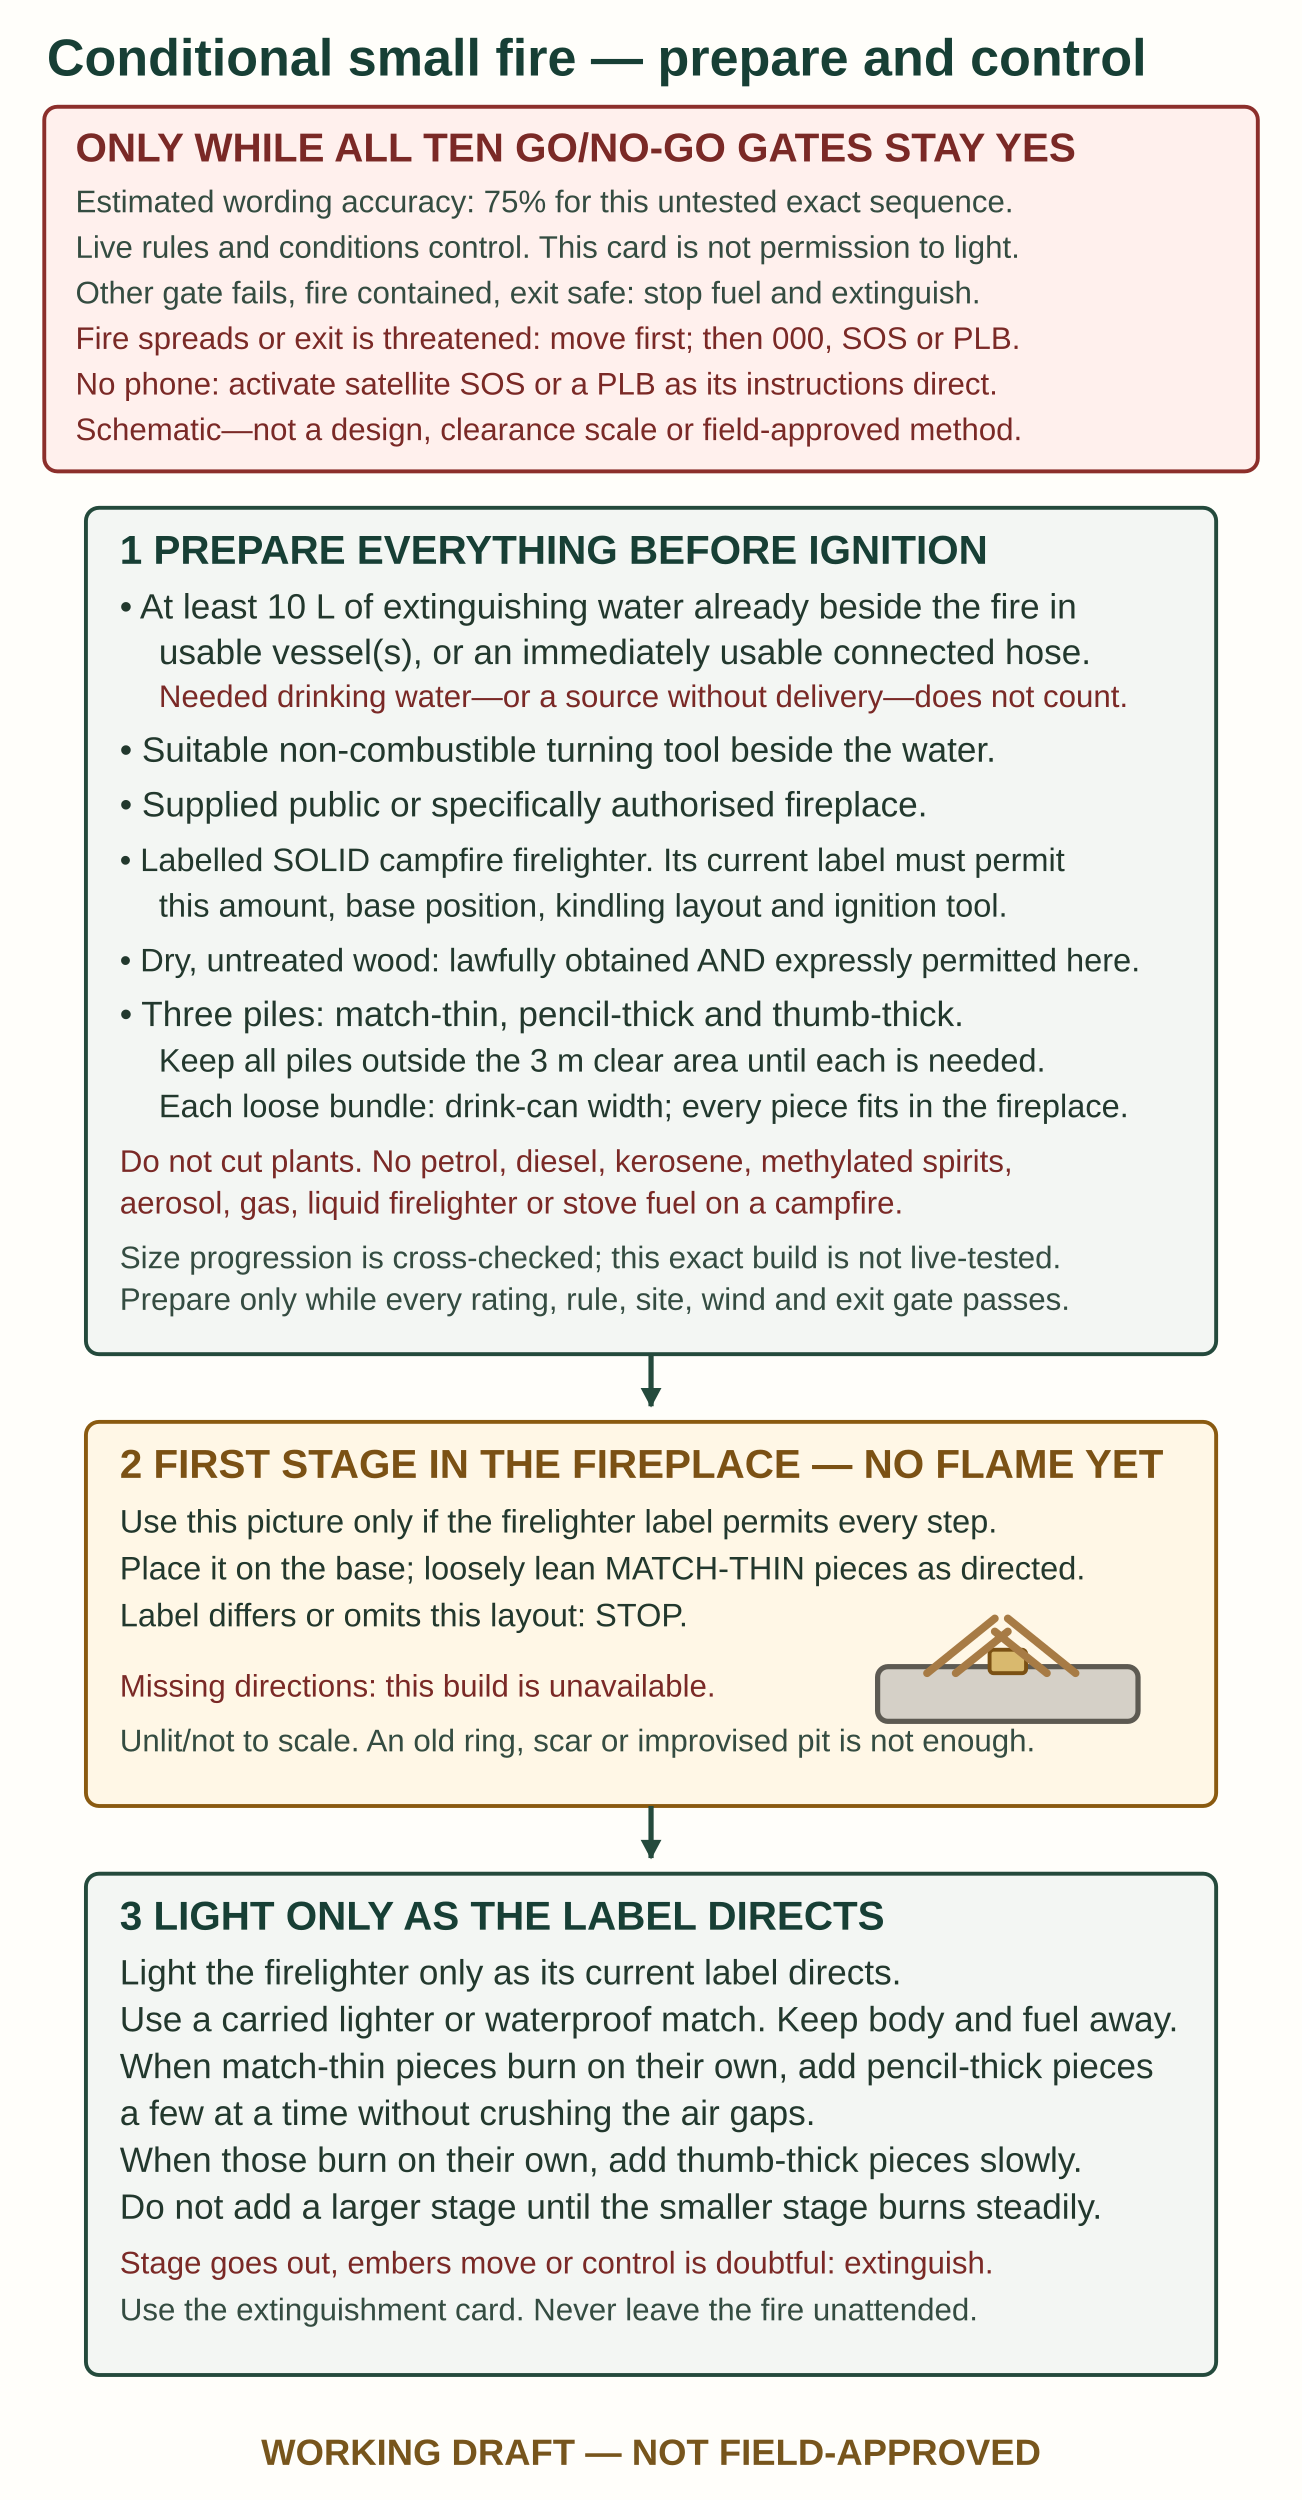
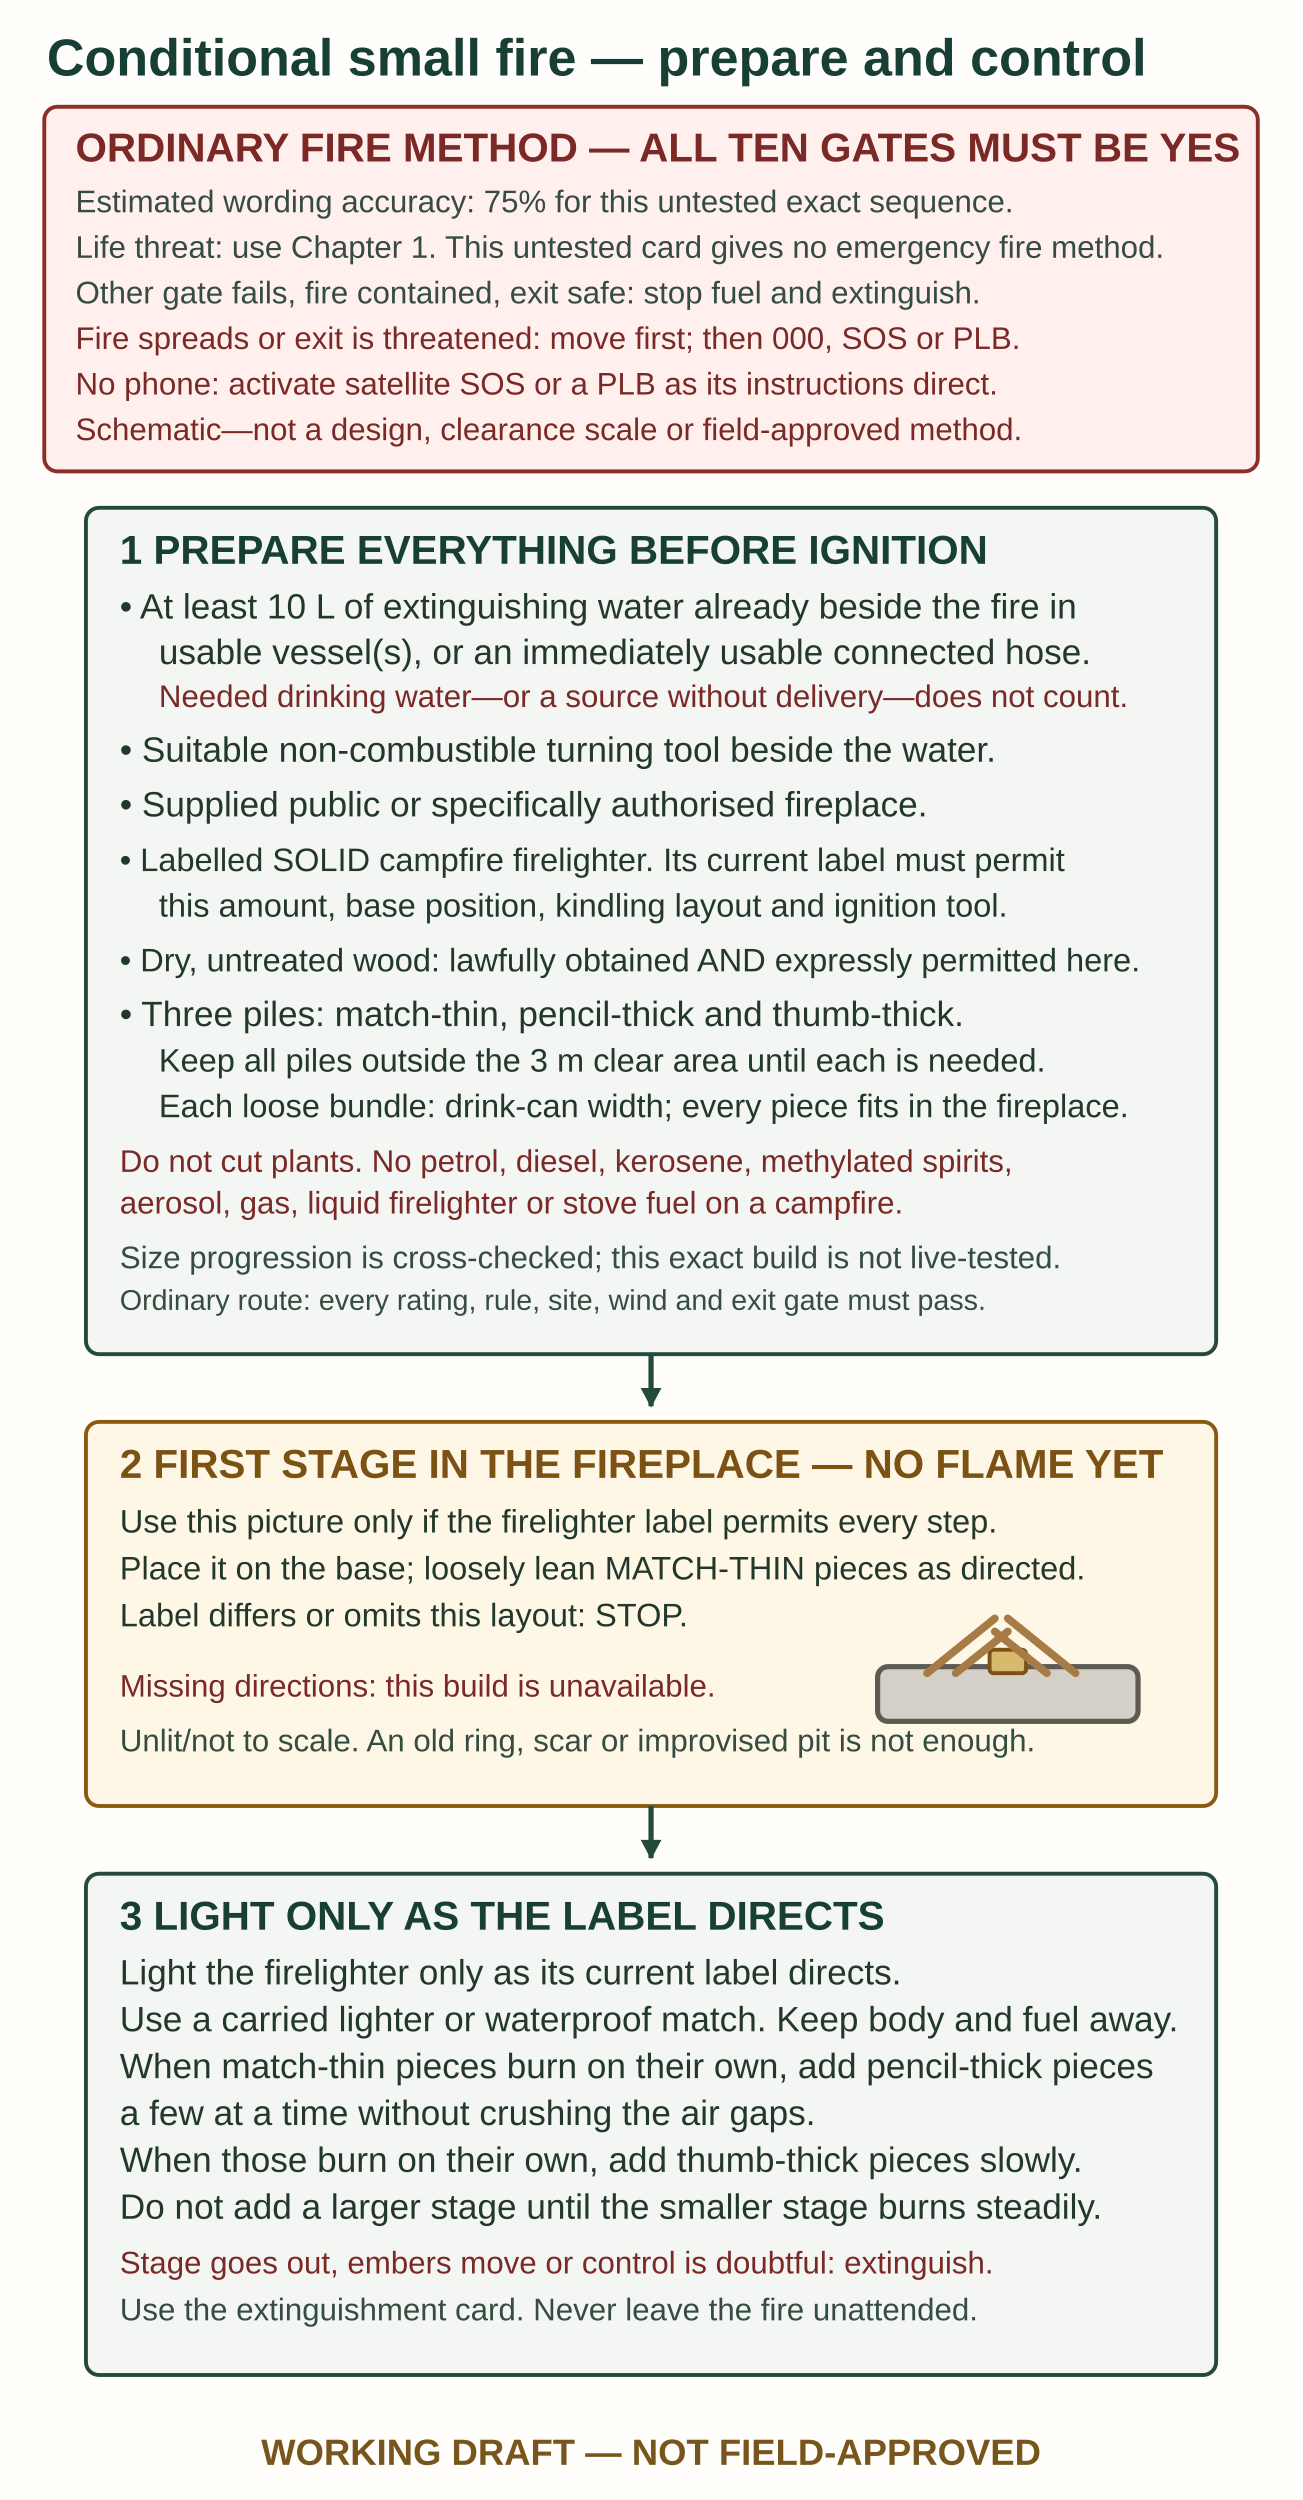
<svg xmlns="http://www.w3.org/2000/svg" width="1000" height="1920" viewBox="0 0 1000 1920" role="img" aria-labelledby="title desc">
  <defs>
    <marker id="arrow" markerUnits="userSpaceOnUse" markerWidth="16" markerHeight="16" refX="14" refY="8" orient="auto">
      <path d="M0 0 L15 8 L0 16 Z" fill="#244a3c" />
    </marker>
    <style>
      .bg{fill:#fffefa}.box{fill:#f3f6f3;stroke:#244a3c;stroke-width:3}.warning{fill:#fff0ed;stroke:#8c2f2b;stroke-width:3}.caution{fill:#fff7e6;stroke:#8a5a10;stroke-width:3}.path{fill:none;stroke:#244a3c;stroke-width:4;marker-end:url(#arrow)}.title{font:700 40px Arial,sans-serif;fill:#173f35}.head{font:700 31px Arial,sans-serif;fill:#173f35}.body{font:27px Arial,sans-serif;fill:#22382d}.small{font:24px Arial,sans-serif;fill:#344c41}.red{fill:#7a2926}.amber{fill:#7b5114}.fine{stroke:#a77b45;stroke-width:6;stroke-linecap:round}.starter{fill:#d9b96e;stroke:#7b5114;stroke-width:3}
    </style>
  </defs>
  <rect class="bg" width="1000" height="1920" />
  <text class="title" x="36" y="58">Conditional small fire — prepare and control</text>
  <rect class="warning" x="34" y="82" width="932" height="280" rx="10" />
-   <text class="head red" x="58" y="124">ONLY WHILE ALL TEN GO/NO-GO GATES STAY YES</text>
+   <text class="head red" x="58" y="124">ORDINARY FIRE METHOD — ALL TEN GATES MUST BE YES</text>
  <text class="small" x="58" y="163">Estimated wording accuracy: 75% for this untested exact sequence.</text>
-   <text class="small" x="58" y="198">Live rules and conditions control. This card is not permission to light.</text>
+   <text class="small" x="58" y="198">Life threat: use Chapter 1. This untested card gives no emergency fire method.</text>
  <text class="small" x="58" y="233">Other gate fails, fire contained, exit safe: stop fuel and extinguish.</text>
  <text class="small red" x="58" y="268">Fire spreads or exit is threatened: move first; then 000, SOS or PLB.</text>
  <text class="small red" x="58" y="303">No phone: activate satellite SOS or a PLB as its instructions direct.</text>
  <text class="small red" x="58" y="338">Schematic—not a design, clearance scale or field-approved method.</text>
  <rect class="box" x="66" y="390" width="868" height="650" rx="10" />
  <text class="head" x="92" y="433">1  PREPARE EVERYTHING BEFORE IGNITION</text>
  <text class="body" x="92" y="475">• At least 10 L of extinguishing water already beside the fire in</text>
  <text class="body" x="122" y="510">usable vessel(s), or an immediately usable connected hose.</text>
  <text class="small red" x="122" y="543">Needed drinking water—or a source without delivery—does not count.</text>
  <text class="body" x="92" y="585">• Suitable non-combustible turning tool beside the water.</text>
  <text class="body" x="92" y="627">• Supplied public or specifically authorised fireplace.</text>
  <text class="body" style="font-size:25px" x="92" y="669">• Labelled SOLID campfire firelighter. Its current label must permit</text>
  <text class="body" style="font-size:25px" x="122" y="704">this amount, base position, kindling layout and ignition tool.</text>
  <text class="body" style="font-size:25px" x="92" y="746">• Dry, untreated wood: lawfully obtained AND expressly permitted here.</text>
  <text class="body" x="92" y="788">• Three piles: match-thin, pencil-thick and thumb-thick.</text>
  <text class="body" style="font-size:25px" x="122" y="823">Keep all piles outside the 3 m clear area until each is needed.</text>
  <text class="body" style="font-size:25px" x="122" y="858">Each loose bundle: drink-can width; every piece fits in the fireplace.</text>
  <text class="small red" x="92" y="900">Do not cut plants. No petrol, diesel, kerosene, methylated spirits,</text>
  <text class="small red" x="92" y="932">aerosol, gas, liquid firelighter or stove fuel on a campfire.</text>
  <text class="small" x="92" y="974">Size progression is cross-checked; this exact build is not live-tested.</text>
-   <text class="small" x="92" y="1006">Prepare only while every rating, rule, site, wind and exit gate passes.</text>
+   <text class="small" style="font-size:22px" x="92" y="1006">Ordinary route: every rating, rule, site, wind and exit gate must pass.</text>
  <path class="path" d="M500 1040 V1080" />
  <rect class="caution" x="66" y="1092" width="868" height="295" rx="10" />
  <text class="head amber" x="92" y="1135">2  FIRST STAGE IN THE FIREPLACE — NO FLAME YET</text>
  <text class="body" style="font-size:25px" x="92" y="1177">Use this picture only if the firelighter label permits every step.</text>
  <text class="body" style="font-size:25px" x="92" y="1213">Place it on the base; loosely lean MATCH-THIN pieces as directed.</text>
  <text class="body" style="font-size:25px" x="92" y="1249">Label differs or omits this layout: STOP.</text>
  <rect x="674" y="1280" width="200" height="42" rx="8" fill="#d5d0c7" stroke="#5d5a52" stroke-width="4" />
  <rect class="starter" x="760" y="1267" width="28" height="18" rx="3" />
  <path class="fine" d="M712 1285 L764 1243 M826 1285 L774 1243 M734 1285 L774 1253 M804 1285 L764 1253" />
  <text class="small red" x="92" y="1303">Missing directions: this build is unavailable.</text>
  <text class="small" x="92" y="1345">Unlit/not to scale. An old ring, scar or improvised pit is not enough.</text>
  <path class="path" d="M500 1387 V1427" />
  <rect class="box" x="66" y="1439" width="868" height="385" rx="10" />
  <text class="head" x="92" y="1482">3  LIGHT ONLY AS THE LABEL DIRECTS</text>
  <text class="body" x="92" y="1524">Light the firelighter only as its current label directs.</text>
  <text class="body" x="92" y="1560">Use a carried lighter or waterproof match. Keep body and fuel away.</text>
  <text class="body" x="92" y="1596">When match-thin pieces burn on their own, add pencil-thick pieces</text>
  <text class="body" x="92" y="1632">a few at a time without crushing the air gaps.</text>
  <text class="body" x="92" y="1668">When those burn on their own, add thumb-thick pieces slowly.</text>
  <text class="body" x="92" y="1704">Do not add a larger stage until the smaller stage burns steadily.</text>
  <text class="small red" x="92" y="1746">Stage goes out, embers move or control is doubtful: extinguish.</text>
  <text class="small" x="92" y="1782">Use the extinguishment card. Never leave the fire unattended.</text>
  <text x="500" y="1893" text-anchor="middle" font-family="Arial,sans-serif" font-size="28" font-weight="700" fill="#77551c">WORKING DRAFT — NOT FIELD-APPROVED</text>
</svg>
